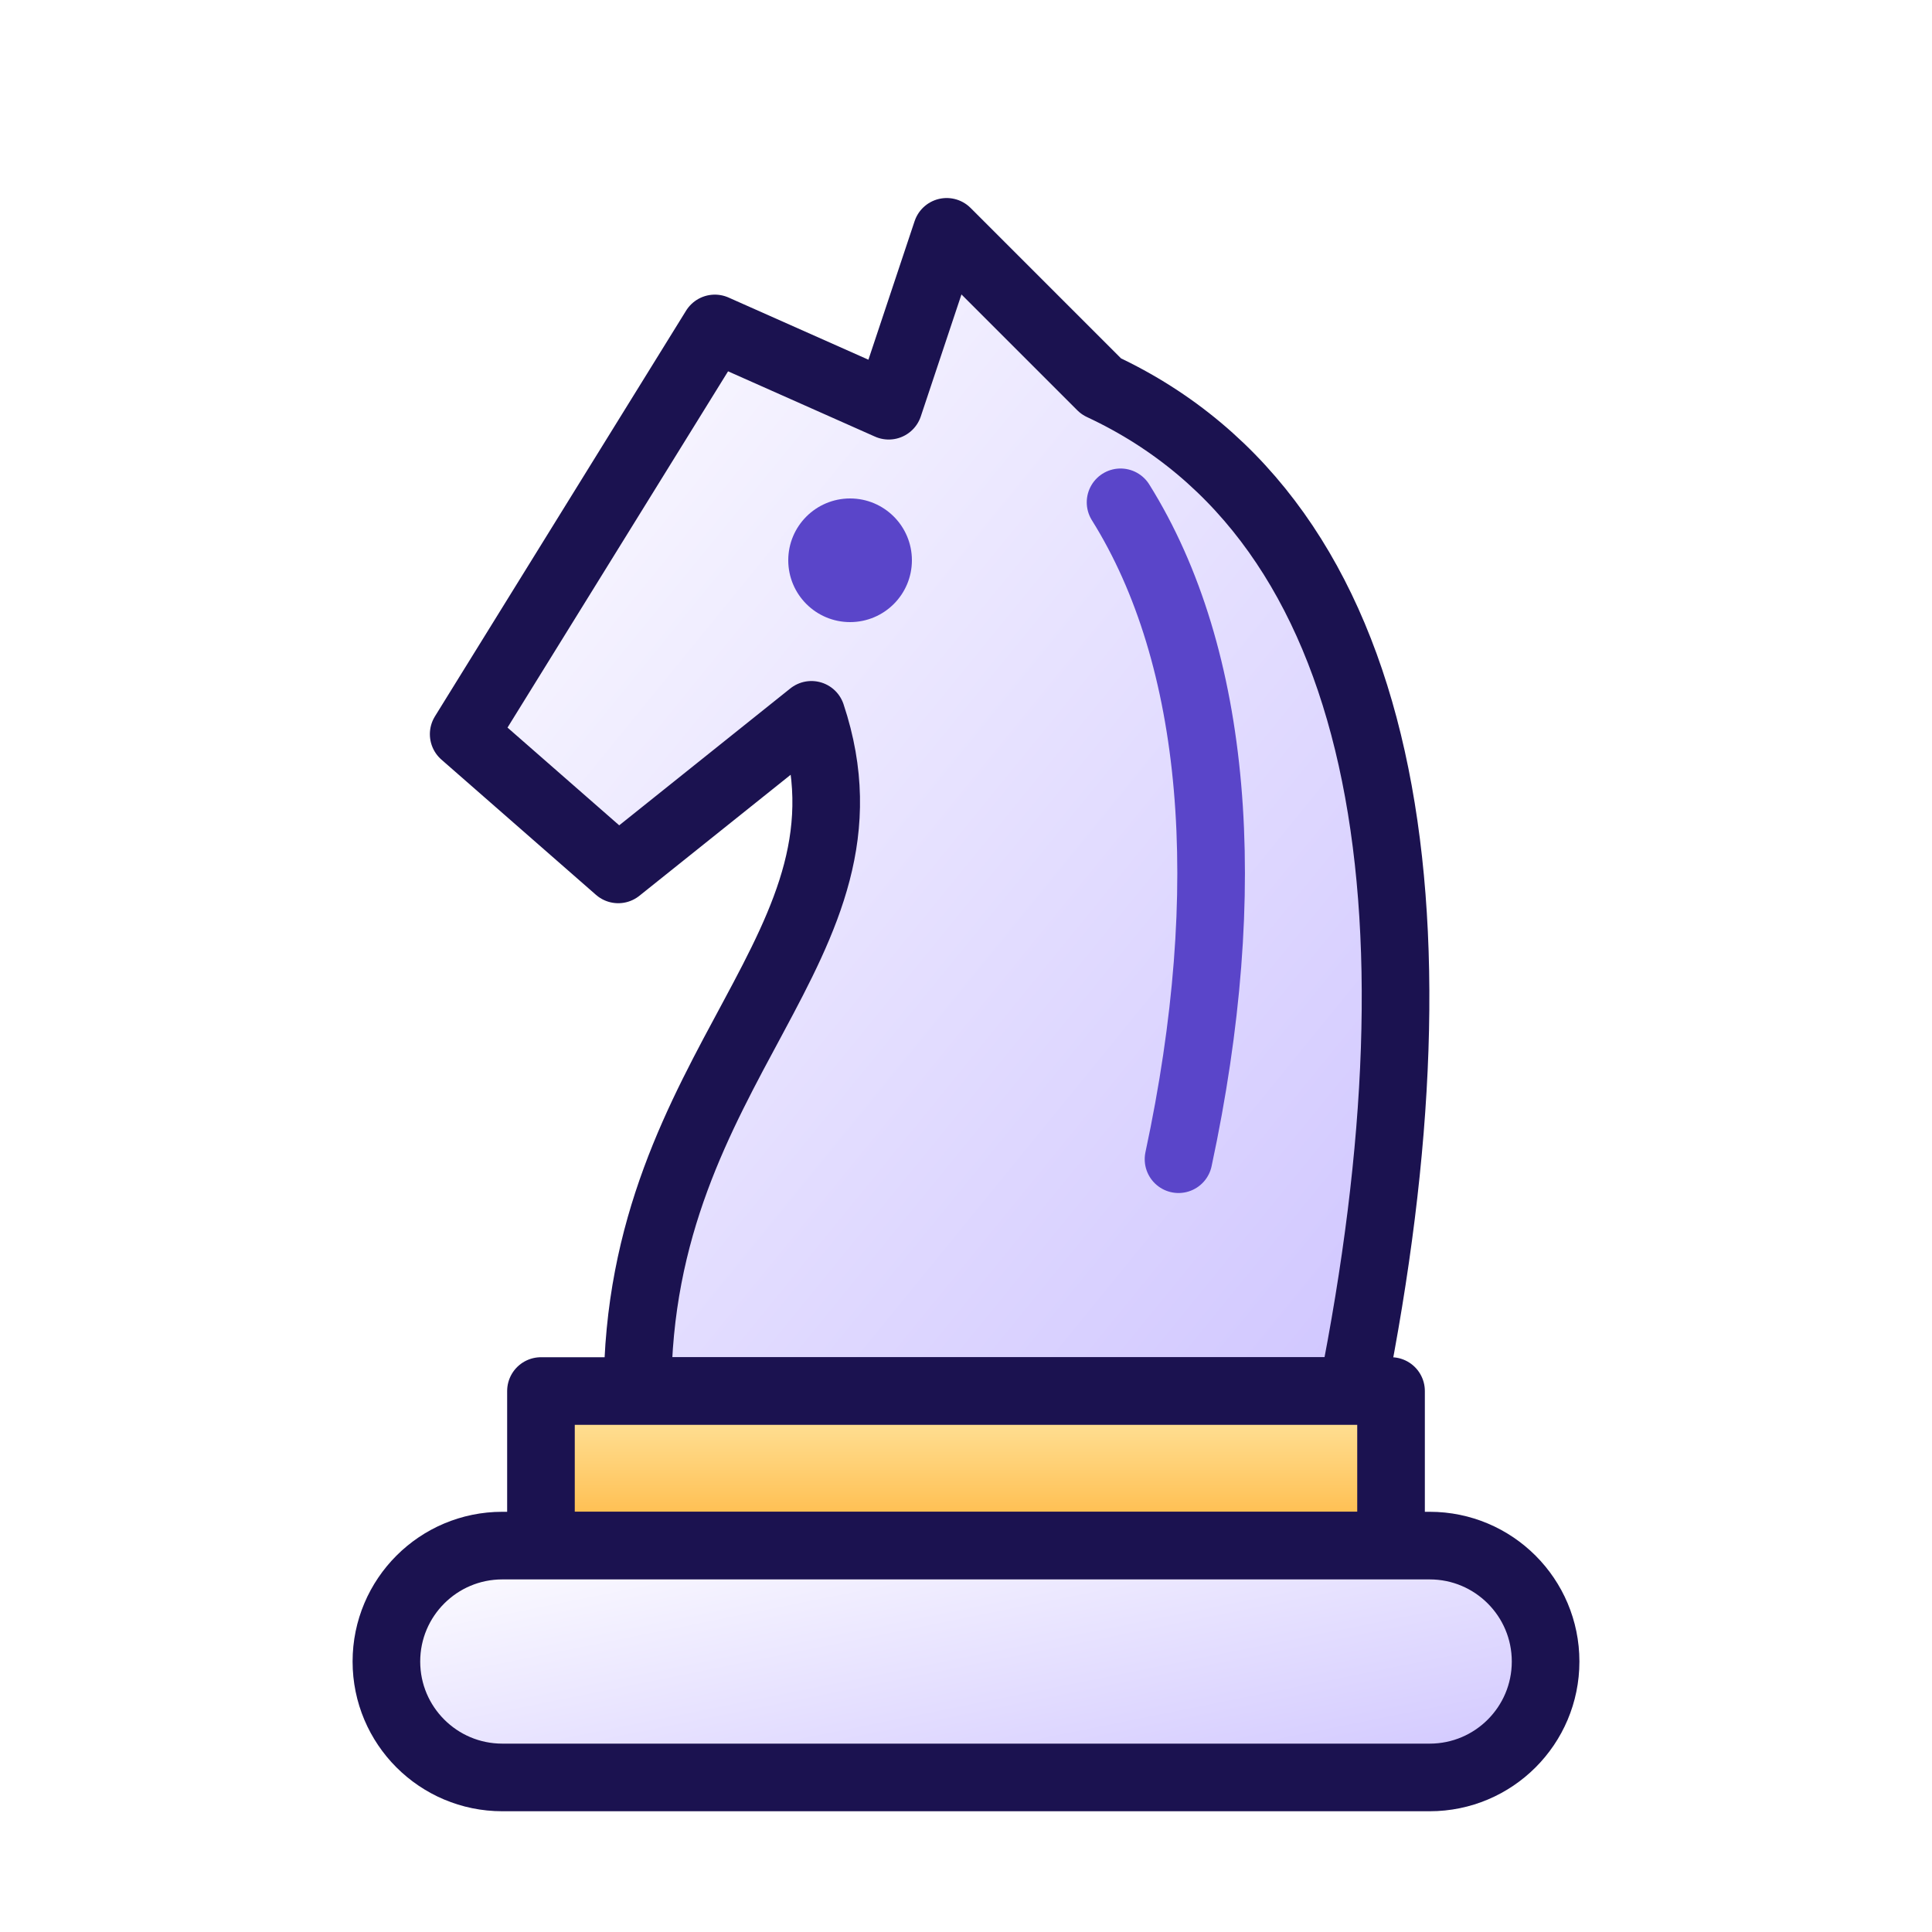
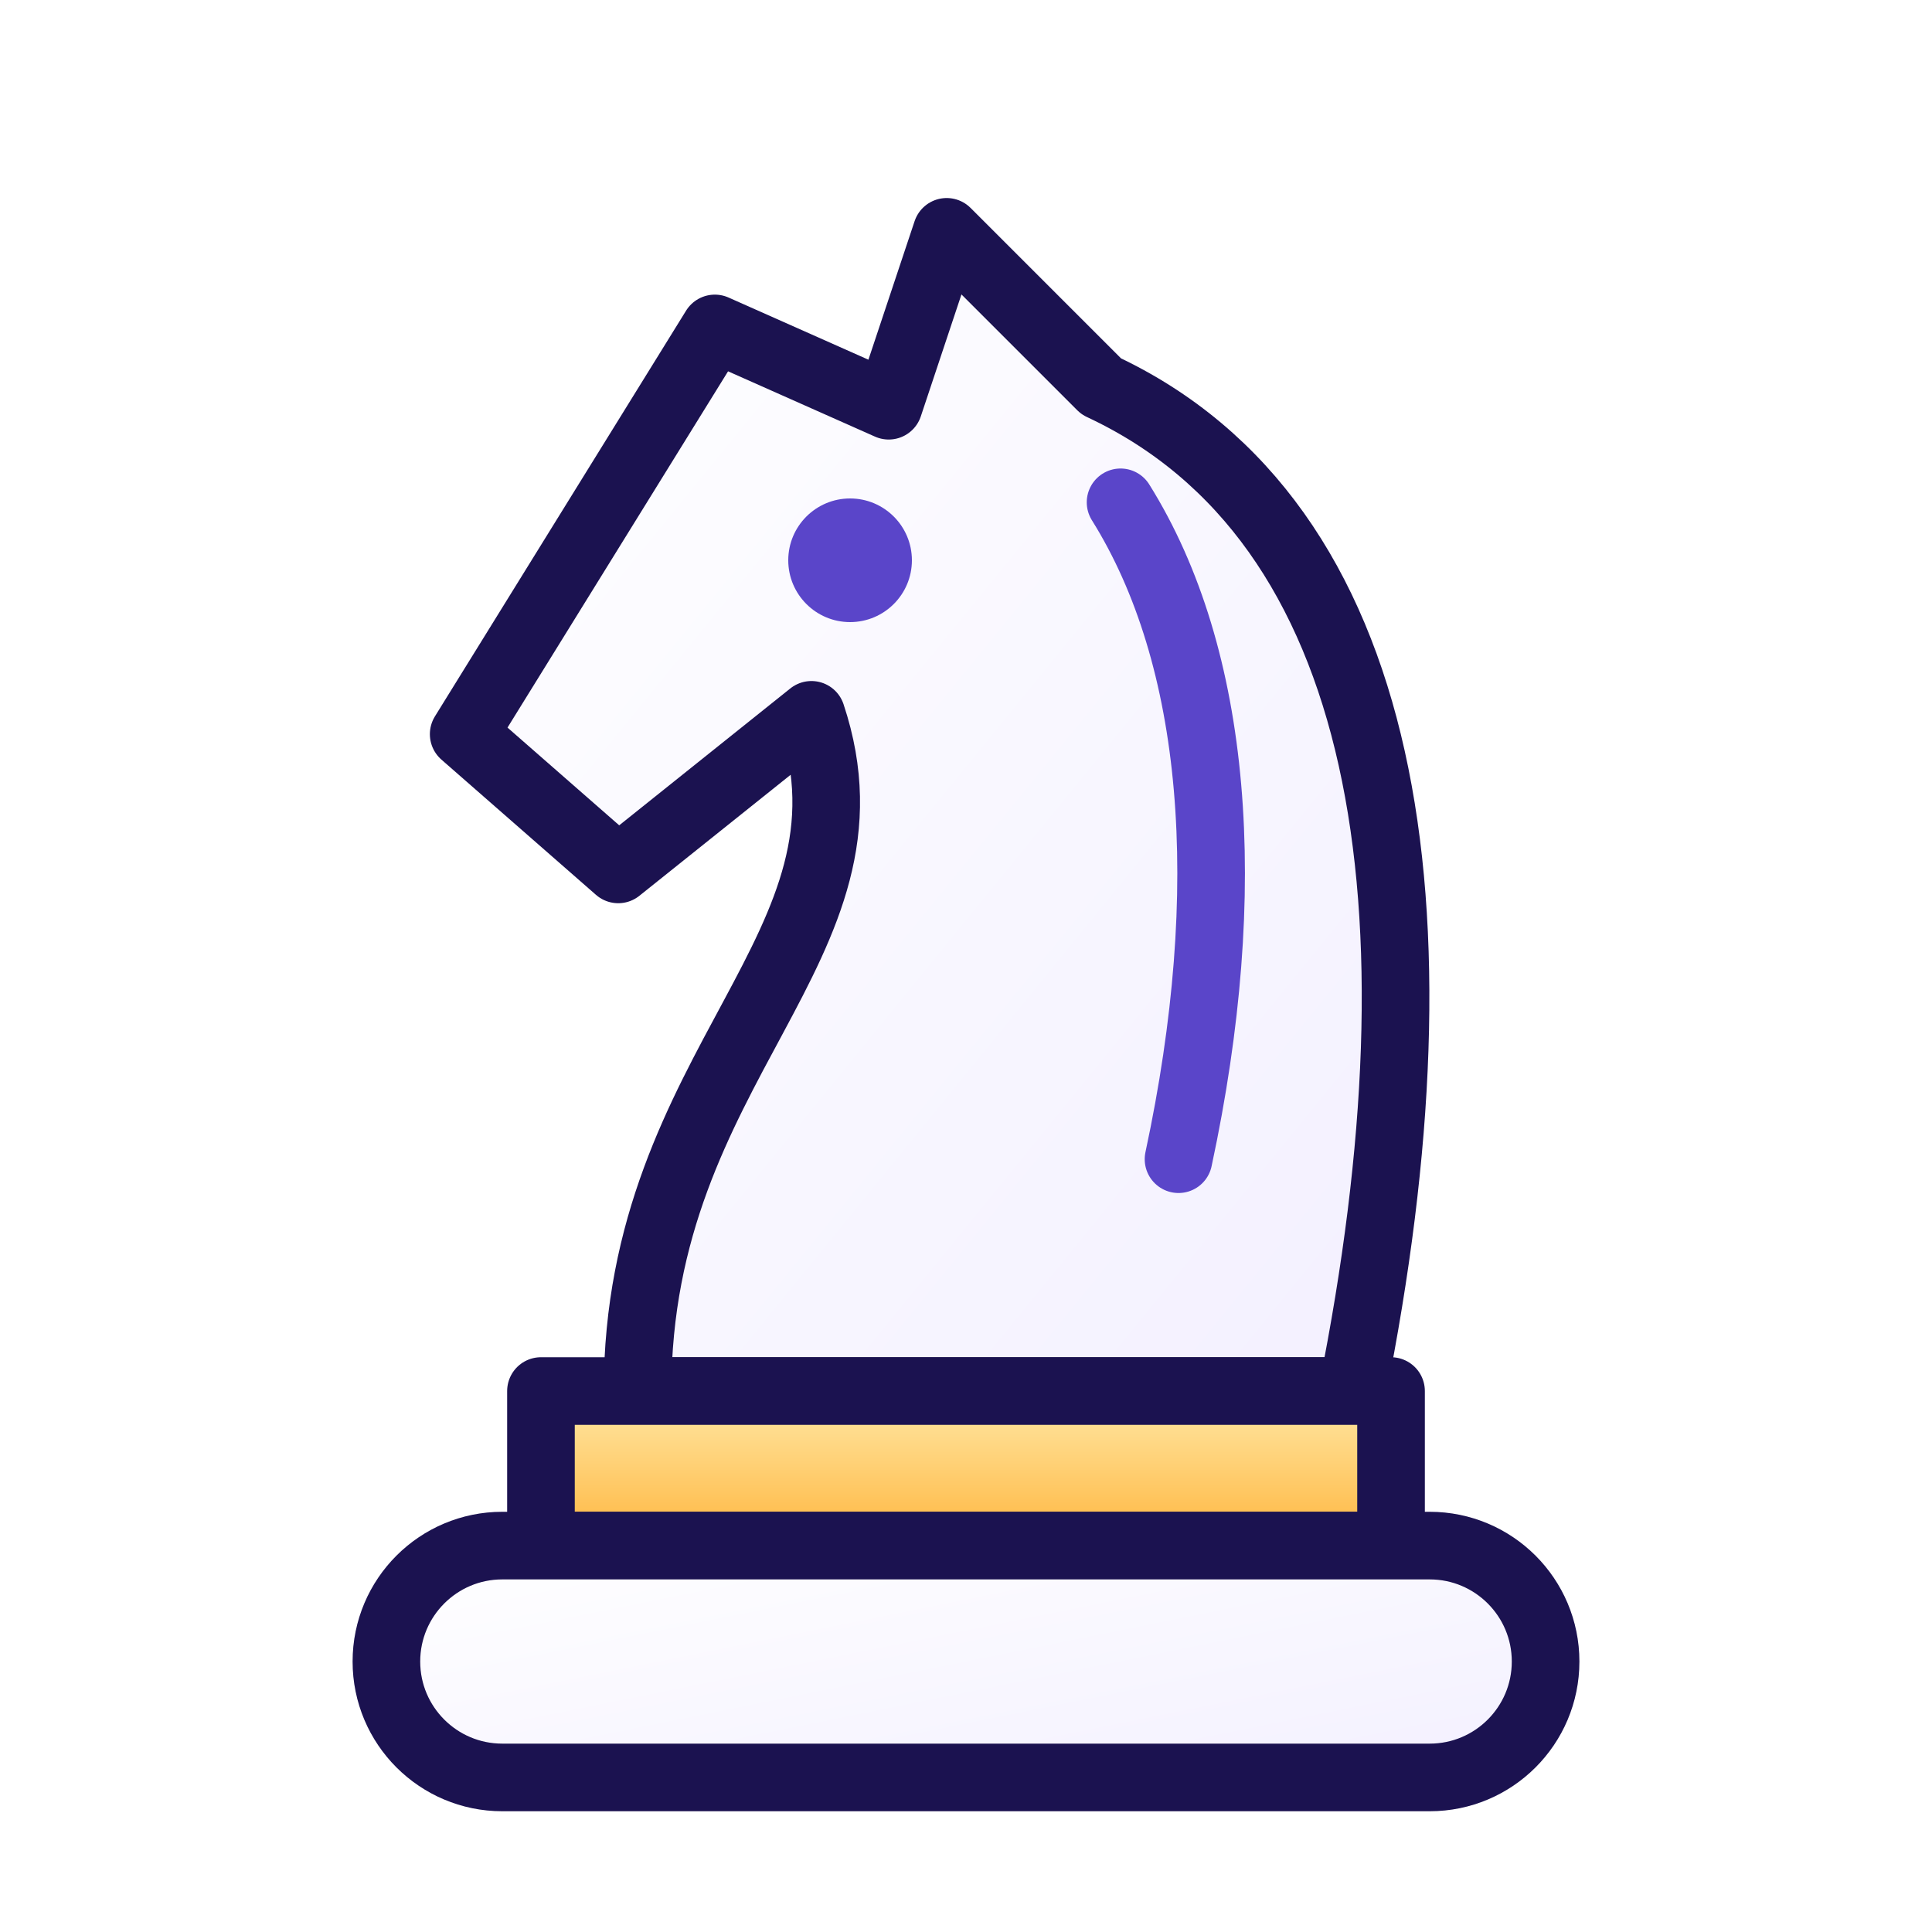
<svg xmlns="http://www.w3.org/2000/svg" viewBox="0 0 100 100" width="100" height="100">
  <defs>
    <linearGradient id="c" x1="0" y1="0" x2="1" y2="1">
      <stop offset="0" stop-color="#ffffff" />
-       <stop offset="1" stop-color="#cfc5ff" />
+       <stop offset="1" stop-color="#f3f0ff" />
    </linearGradient>
    <linearGradient id="o" x1="0" y1="0" x2="0" y2="1">
      <stop offset="0" stop-color="#ffe9a8" />
      <stop offset="1" stop-color="#ffb53d" />
    </linearGradient>
  </defs>
  <g fill="url(#c)" stroke="#1b1250" stroke-width="3.5" stroke-linejoin="round" stroke-linecap="round">
    <path d="M33 72c0-17 13-23 9-35l-10 8-8-7 13-21 9 4 3-9 8 8c15 7 18 27 13 52z" />
    <circle cx="44" cy="29" r="3.2" fill="#5a45c9" stroke="none" />
    <path d="M58 26c5 8 6 20 3 34" stroke="#5a45c9" stroke-width="3.5" fill="none" />
    <path d="M28 72h44v8H28z" fill="url(#o)" />
    <rect x="20" y="80" width="60" height="12" rx="6" />
  </g>
</svg>
